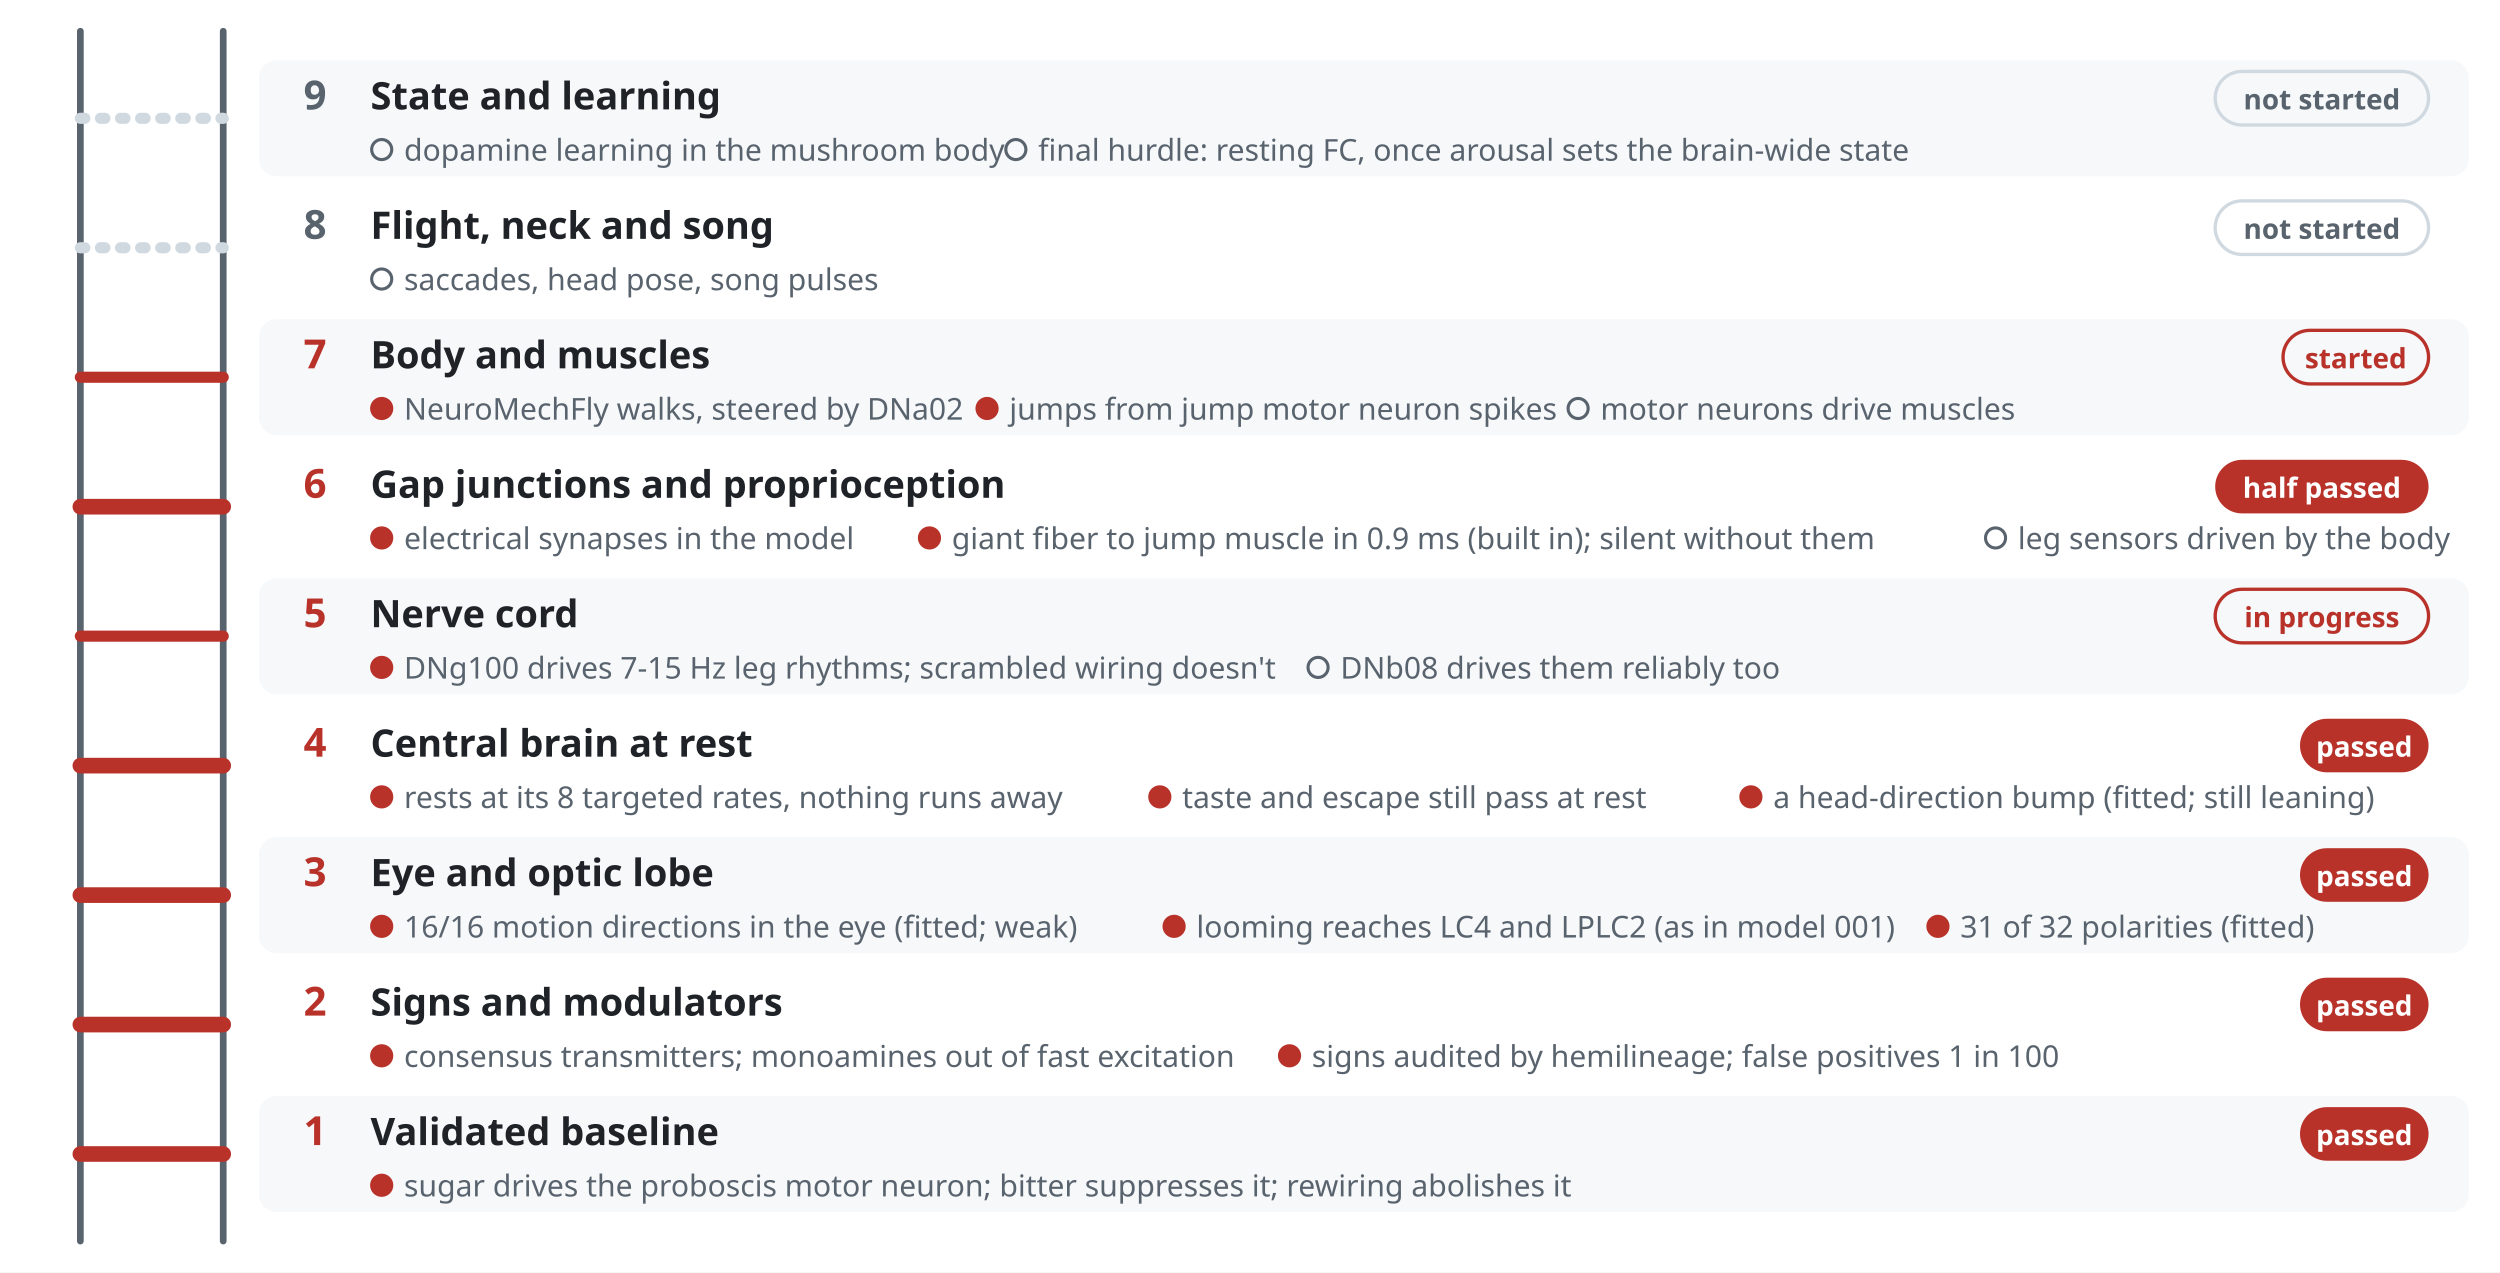
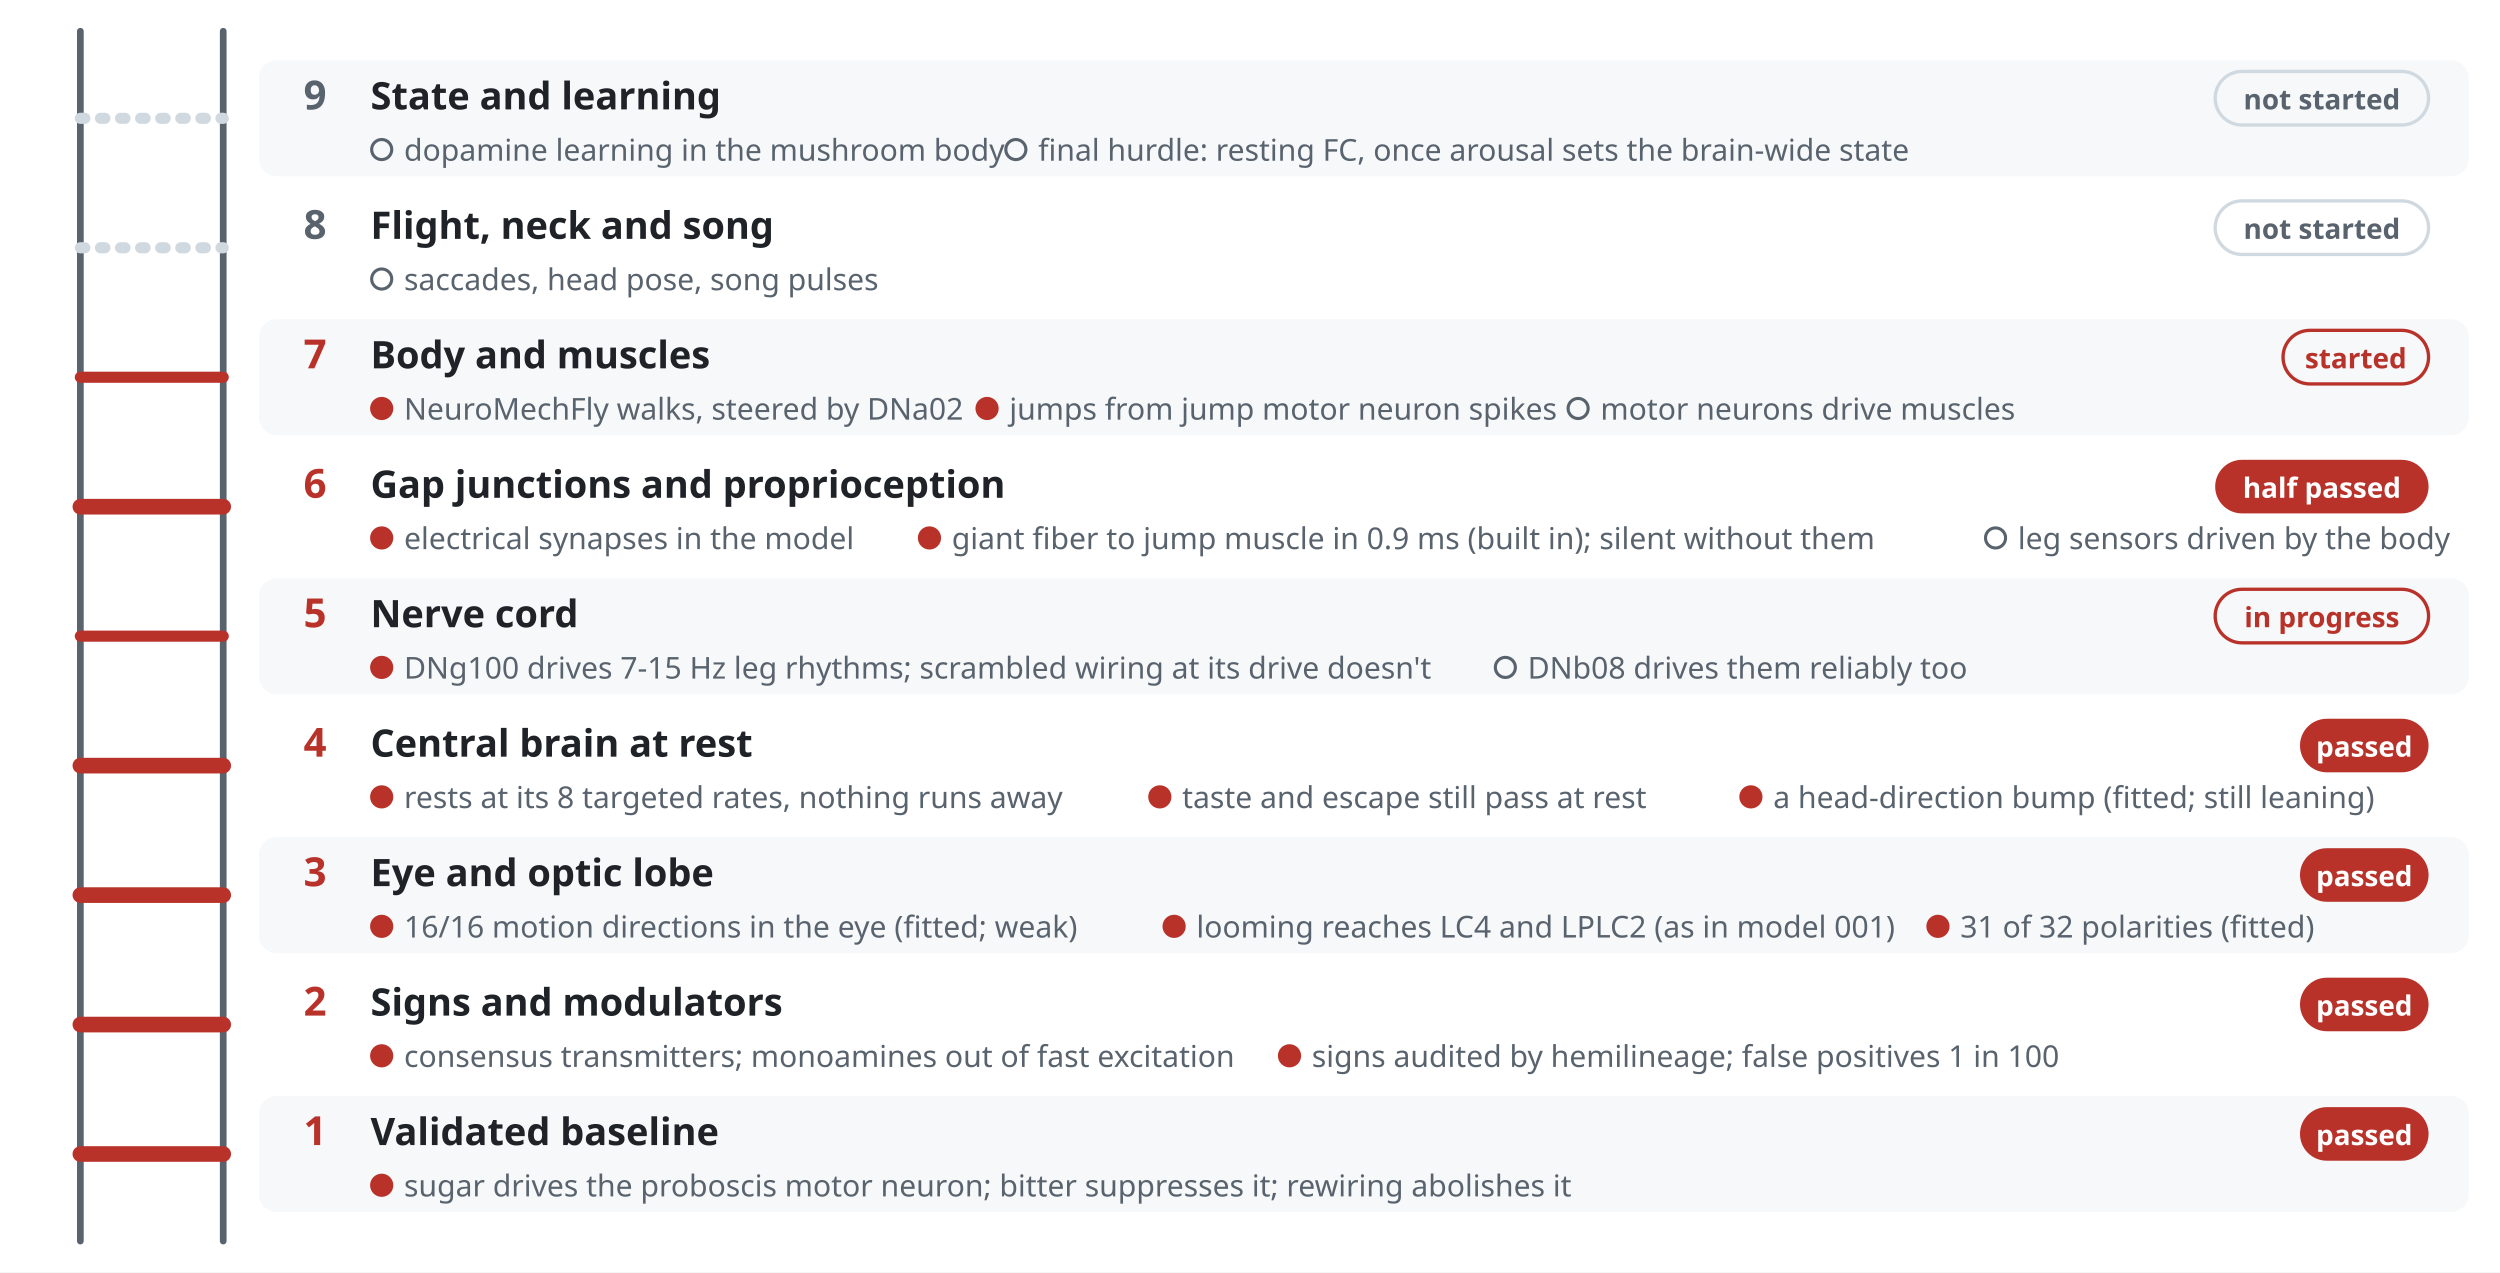
<svg xmlns="http://www.w3.org/2000/svg" width="1120" height="570" viewBox="0 0 1120 570" role="img" aria-labelledby="t">
  <style>
    text { font-family: -apple-system, BlinkMacSystemFont, 'Segoe UI', 'Noto Sans', Helvetica, Arial, sans-serif; }
    .num { font-size: 18px; font-weight: 700; font-variant-numeric: tabular-nums; }
    .name { font-size: 17px; font-weight: 600; fill: #1f2328; }
    .mark { font-size: 13.5px; fill: #59636e; }
    .pill { font-size: 12.5px; font-weight: 600; }
    </style>
  <rect width="1120" height="570" fill="#ffffff" />
  <path d="M36 14V556M100 14V556" stroke="#59636e" stroke-width="3" stroke-linecap="round" />
  <g>
    <rect x="116" y="491.0" width="990" height="52" rx="8" fill="#f6f8fa" />
    <path d="M36 517.0H100" stroke="#b8322a" stroke-width="7" stroke-linecap="round" />
    <text x="136" y="513.0" class="num" fill="#b8322a">1</text>
    <text x="166" y="513.0" class="name">Validated baseline</text>
    <rect x="1030.4" y="496.0" width="57.6" height="24" rx="12" fill="#b8322a" />
    <text x="1059.2" y="513.0" class="pill" fill="#ffffff" text-anchor="middle">passed</text>
    <circle cx="171.0" cy="531.0" r="4.5" fill="#b8322a" stroke="#b8322a" stroke-width="1.4" />
    <text x="181.0" y="536.0" class="mark">sugar drives the proboscis motor neuron; bitter suppresses it; rewiring abolishes it</text>
  </g>
  <g>
    <path d="M36 459.0H100" stroke="#b8322a" stroke-width="7" stroke-linecap="round" />
    <text x="136" y="455.0" class="num" fill="#b8322a">2</text>
    <text x="166" y="455.0" class="name">Signs and modulators</text>
    <rect x="1030.4" y="438.0" width="57.6" height="24" rx="12" fill="#b8322a" />
    <text x="1059.2" y="455.0" class="pill" fill="#ffffff" text-anchor="middle">passed</text>
    <circle cx="171.0" cy="473.0" r="4.5" fill="#b8322a" stroke="#b8322a" stroke-width="1.4" />
    <text x="181.0" y="478.0" class="mark">consensus transmitters; monoamines out of fast excitation</text>
    <circle cx="577.7" cy="473.0" r="4.5" fill="#b8322a" stroke="#b8322a" stroke-width="1.4" />
    <text x="587.7" y="478.0" class="mark">signs audited by hemilineage; false positives 1 in 100</text>
  </g>
  <g>
    <rect x="116" y="375.0" width="990" height="52" rx="8" fill="#f6f8fa" />
    <path d="M36 401.0H100" stroke="#b8322a" stroke-width="7" stroke-linecap="round" />
    <text x="136" y="397.0" class="num" fill="#b8322a">3</text>
    <text x="166" y="397.0" class="name">Eye and optic lobe</text>
    <rect x="1030.4" y="380.0" width="57.6" height="24" rx="12" fill="#b8322a" />
    <text x="1059.2" y="397.0" class="pill" fill="#ffffff" text-anchor="middle">passed</text>
    <circle cx="171.0" cy="415.0" r="4.5" fill="#b8322a" stroke="#b8322a" stroke-width="1.4" />
    <text x="181.0" y="420.0" class="mark">16/16 motion directions in the eye (fitted; weak)</text>
    <circle cx="526.0" cy="415.0" r="4.5" fill="#b8322a" stroke="#b8322a" stroke-width="1.4" />
    <text x="536.0" y="420.0" class="mark">looming reaches LC4 and LPLC2 (as in model 001)</text>
    <circle cx="868.2" cy="415.0" r="4.5" fill="#b8322a" stroke="#b8322a" stroke-width="1.4" />
    <text x="878.2" y="420.0" class="mark">31 of 32 polarities (fitted)</text>
  </g>
  <g>
    <path d="M36 343.0H100" stroke="#b8322a" stroke-width="7" stroke-linecap="round" />
    <text x="136" y="339.0" class="num" fill="#b8322a">4</text>
    <text x="166" y="339.0" class="name">Central brain at rest</text>
    <rect x="1030.4" y="322.0" width="57.6" height="24" rx="12" fill="#b8322a" />
    <text x="1059.2" y="339.0" class="pill" fill="#ffffff" text-anchor="middle">passed</text>
    <circle cx="171.0" cy="357.0" r="4.5" fill="#b8322a" stroke="#b8322a" stroke-width="1.4" />
    <text x="181.0" y="362.0" class="mark">rests at its 8 targeted rates, nothing runs away</text>
    <circle cx="519.6" cy="357.0" r="4.5" fill="#b8322a" stroke="#b8322a" stroke-width="1.4" />
    <text x="529.6" y="362.0" class="mark">taste and escape still pass at rest</text>
    <circle cx="784.4" cy="357.0" r="4.5" fill="#b8322a" stroke="#b8322a" stroke-width="1.4" />
    <text x="794.4" y="362.0" class="mark">a head-direction bump (fitted; still leaning)</text>
  </g>
  <g>
    <rect x="116" y="259.0" width="990" height="52" rx="8" fill="#f6f8fa" />
    <path d="M36 285.0H100" stroke="#b8322a" stroke-width="5" stroke-linecap="round" />
    <text x="136" y="281.0" class="num" fill="#b8322a">5</text>
    <text x="166" y="281.0" class="name">Nerve cord</text>
    <rect x="992.4" y="264.0" width="95.6" height="24" rx="12" fill="none" stroke="#b8322a" stroke-width="1.5" />
    <text x="1040.2" y="281.0" class="pill" fill="#b8322a" text-anchor="middle">in progress</text>
    <circle cx="171.0" cy="299.0" r="4.5" fill="#b8322a" stroke="#b8322a" stroke-width="1.4" />
-     <text x="181.0" y="304.0" class="mark">DNg100 drives 7-15 Hz leg rhythms; scrambled wiring doesn't</text>
-     <circle cx="590.5" cy="299.0" r="4.5" fill="none" stroke="#59636e" stroke-width="1.4" />
-     <text x="600.5" y="304.0" class="mark">DNb08 drives them reliably too</text>
+     <text x="181.0" y="304.0" class="mark">DNg100 drives 7-15 Hz leg rhythms; scrambled wiring at its drive doesn't</text>
+     <circle cx="674.4" cy="299.0" r="4.5" fill="none" stroke="#59636e" stroke-width="1.4" />
+     <text x="684.4" y="304.0" class="mark">DNb08 drives them reliably too</text>
  </g>
  <g>
    <path d="M36 227.0H100" stroke="#b8322a" stroke-width="7" stroke-linecap="round" />
    <text x="136" y="223.0" class="num" fill="#b8322a">6</text>
    <text x="166" y="223.0" class="name">Gap junctions and proprioception</text>
    <rect x="992.4" y="206.0" width="95.6" height="24" rx="12" fill="#b8322a" />
    <text x="1040.2" y="223.0" class="pill" fill="#ffffff" text-anchor="middle">half passed</text>
    <circle cx="171.0" cy="241.0" r="4.5" fill="#b8322a" stroke="#b8322a" stroke-width="1.4" />
    <text x="181.0" y="246.0" class="mark">electrical synapses in the model</text>
    <circle cx="416.4" cy="241.0" r="4.5" fill="#b8322a" stroke="#b8322a" stroke-width="1.4" />
    <text x="426.4" y="246.0" class="mark">giant fiber to jump muscle in 0.9 ms (built in); silent without them</text>
    <circle cx="894.0" cy="241.0" r="4.5" fill="none" stroke="#59636e" stroke-width="1.4" />
    <text x="904.0" y="246.0" class="mark">leg sensors driven by the body</text>
  </g>
  <g>
    <rect x="116" y="143.0" width="990" height="52" rx="8" fill="#f6f8fa" />
    <path d="M36 169.0H100" stroke="#b8322a" stroke-width="5" stroke-linecap="round" />
    <text x="136" y="165.0" class="num" fill="#b8322a">7</text>
    <text x="166" y="165.0" class="name">Body and muscles</text>
    <rect x="1022.8" y="148.0" width="65.2" height="24" rx="12" fill="none" stroke="#b8322a" stroke-width="1.5" />
    <text x="1055.4" y="165.0" class="pill" fill="#b8322a" text-anchor="middle">started</text>
    <circle cx="171.0" cy="183.0" r="4.5" fill="#b8322a" stroke="#b8322a" stroke-width="1.4" />
    <text x="181.0" y="188.0" class="mark">NeuroMechFly walks, steered by DNa02</text>
    <circle cx="442.2" cy="183.0" r="4.5" fill="#b8322a" stroke="#b8322a" stroke-width="1.4" />
    <text x="452.2" y="188.0" class="mark">jumps from jump motor neuron spikes</text>
    <circle cx="707.0" cy="183.0" r="4.5" fill="none" stroke="#59636e" stroke-width="1.4" />
    <text x="717.0" y="188.0" class="mark">motor neurons drive muscles</text>
  </g>
  <g>
    <path d="M36 111.0H100" stroke="#d1d9e0" stroke-width="5" stroke-linecap="round" stroke-dasharray="2 7" />
    <text x="136" y="107.0" class="num" fill="#59636e">8</text>
    <text x="166" y="107.0" class="name">Flight, neck and song</text>
    <rect x="992.4" y="90.0" width="95.6" height="24" rx="12" fill="none" stroke="#d1d9e0" stroke-width="1.5" />
    <text x="1040.2" y="107.0" class="pill" fill="#59636e" text-anchor="middle">not started</text>
    <circle cx="171.0" cy="125.0" r="4.5" fill="none" stroke="#59636e" stroke-width="1.4" />
    <text x="181.0" y="130.0" class="mark">saccades, head pose, song pulses</text>
  </g>
  <g>
    <rect x="116" y="27.0" width="990" height="52" rx="8" fill="#f6f8fa" />
    <path d="M36 53.0H100" stroke="#d1d9e0" stroke-width="5" stroke-linecap="round" stroke-dasharray="2 7" />
    <text x="136" y="49.0" class="num" fill="#59636e">9</text>
    <text x="166" y="49.0" class="name">State and learning</text>
    <rect x="992.4" y="32.0" width="95.6" height="24" rx="12" fill="none" stroke="#d1d9e0" stroke-width="1.5" />
    <text x="1040.2" y="49.0" class="pill" fill="#59636e" text-anchor="middle">not started</text>
    <circle cx="171.0" cy="67.0" r="4.5" fill="none" stroke="#59636e" stroke-width="1.4" />
    <text x="181.0" y="72.0" class="mark">dopamine learning in the mushroom body</text>
    <circle cx="455.1" cy="67.0" r="4.5" fill="none" stroke="#59636e" stroke-width="1.4" />
    <text x="465.1" y="72.0" class="mark">final hurdle: resting FC, once arousal sets the brain-wide state</text>
  </g>
</svg>
